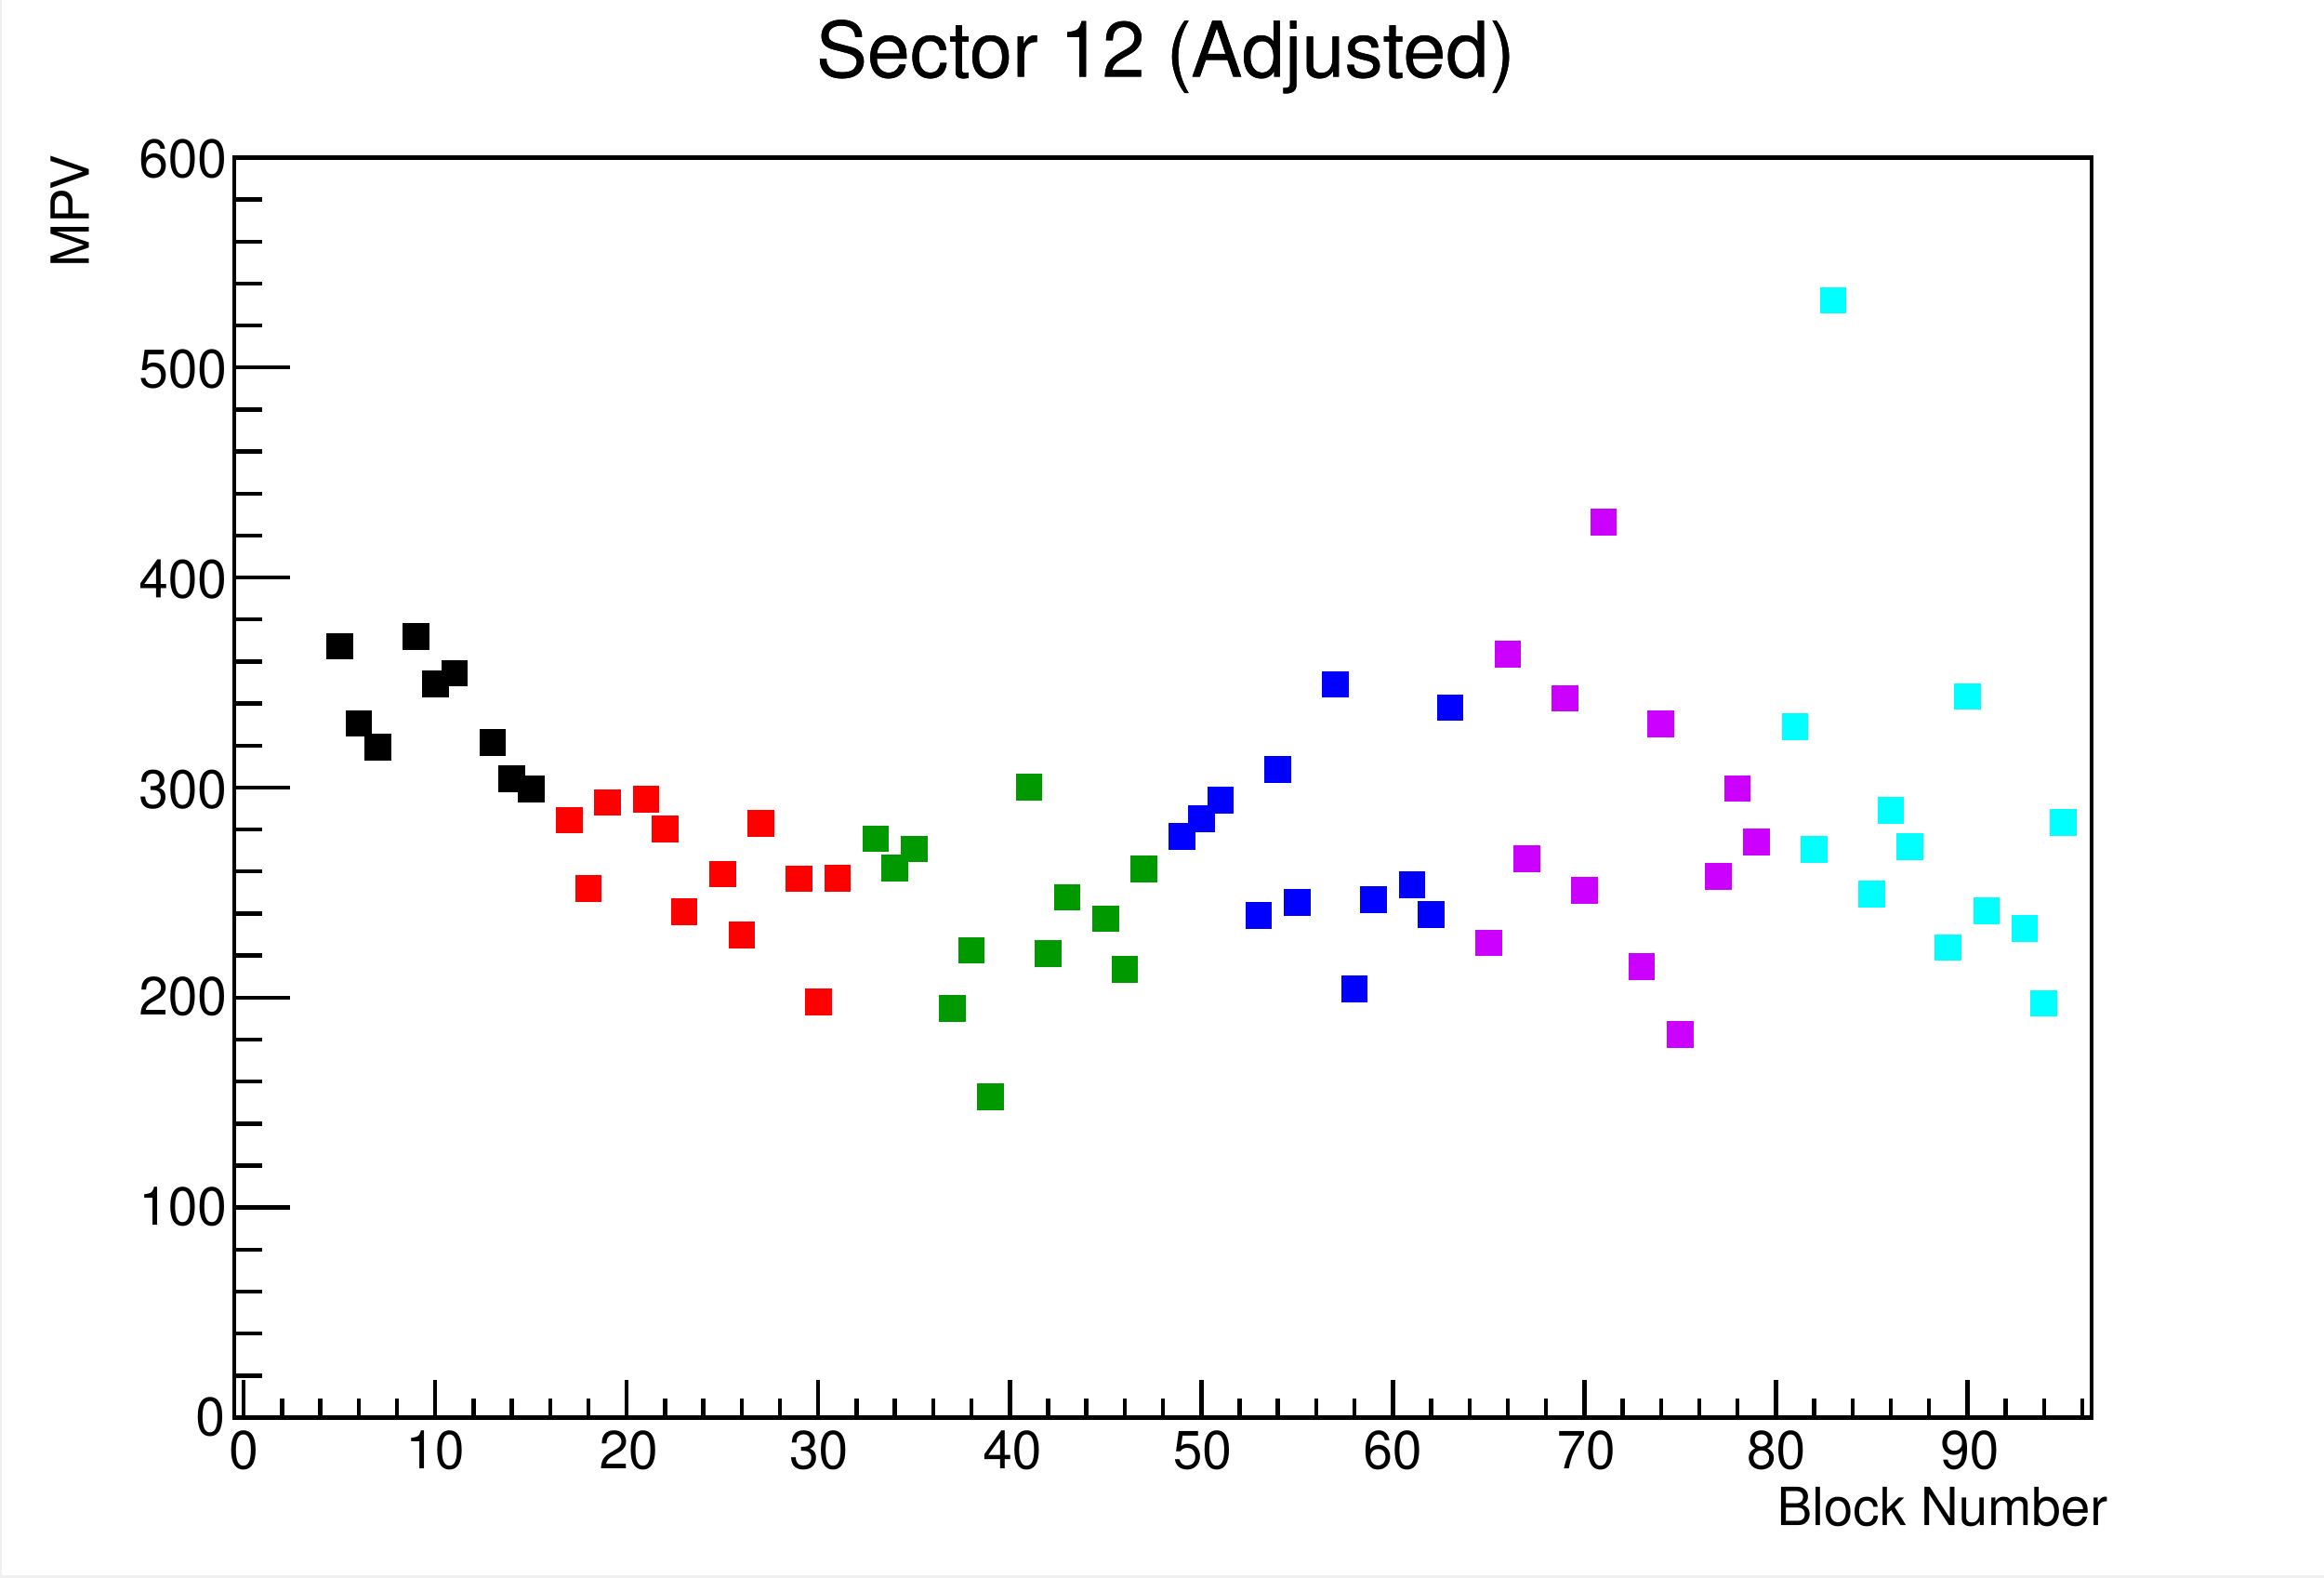
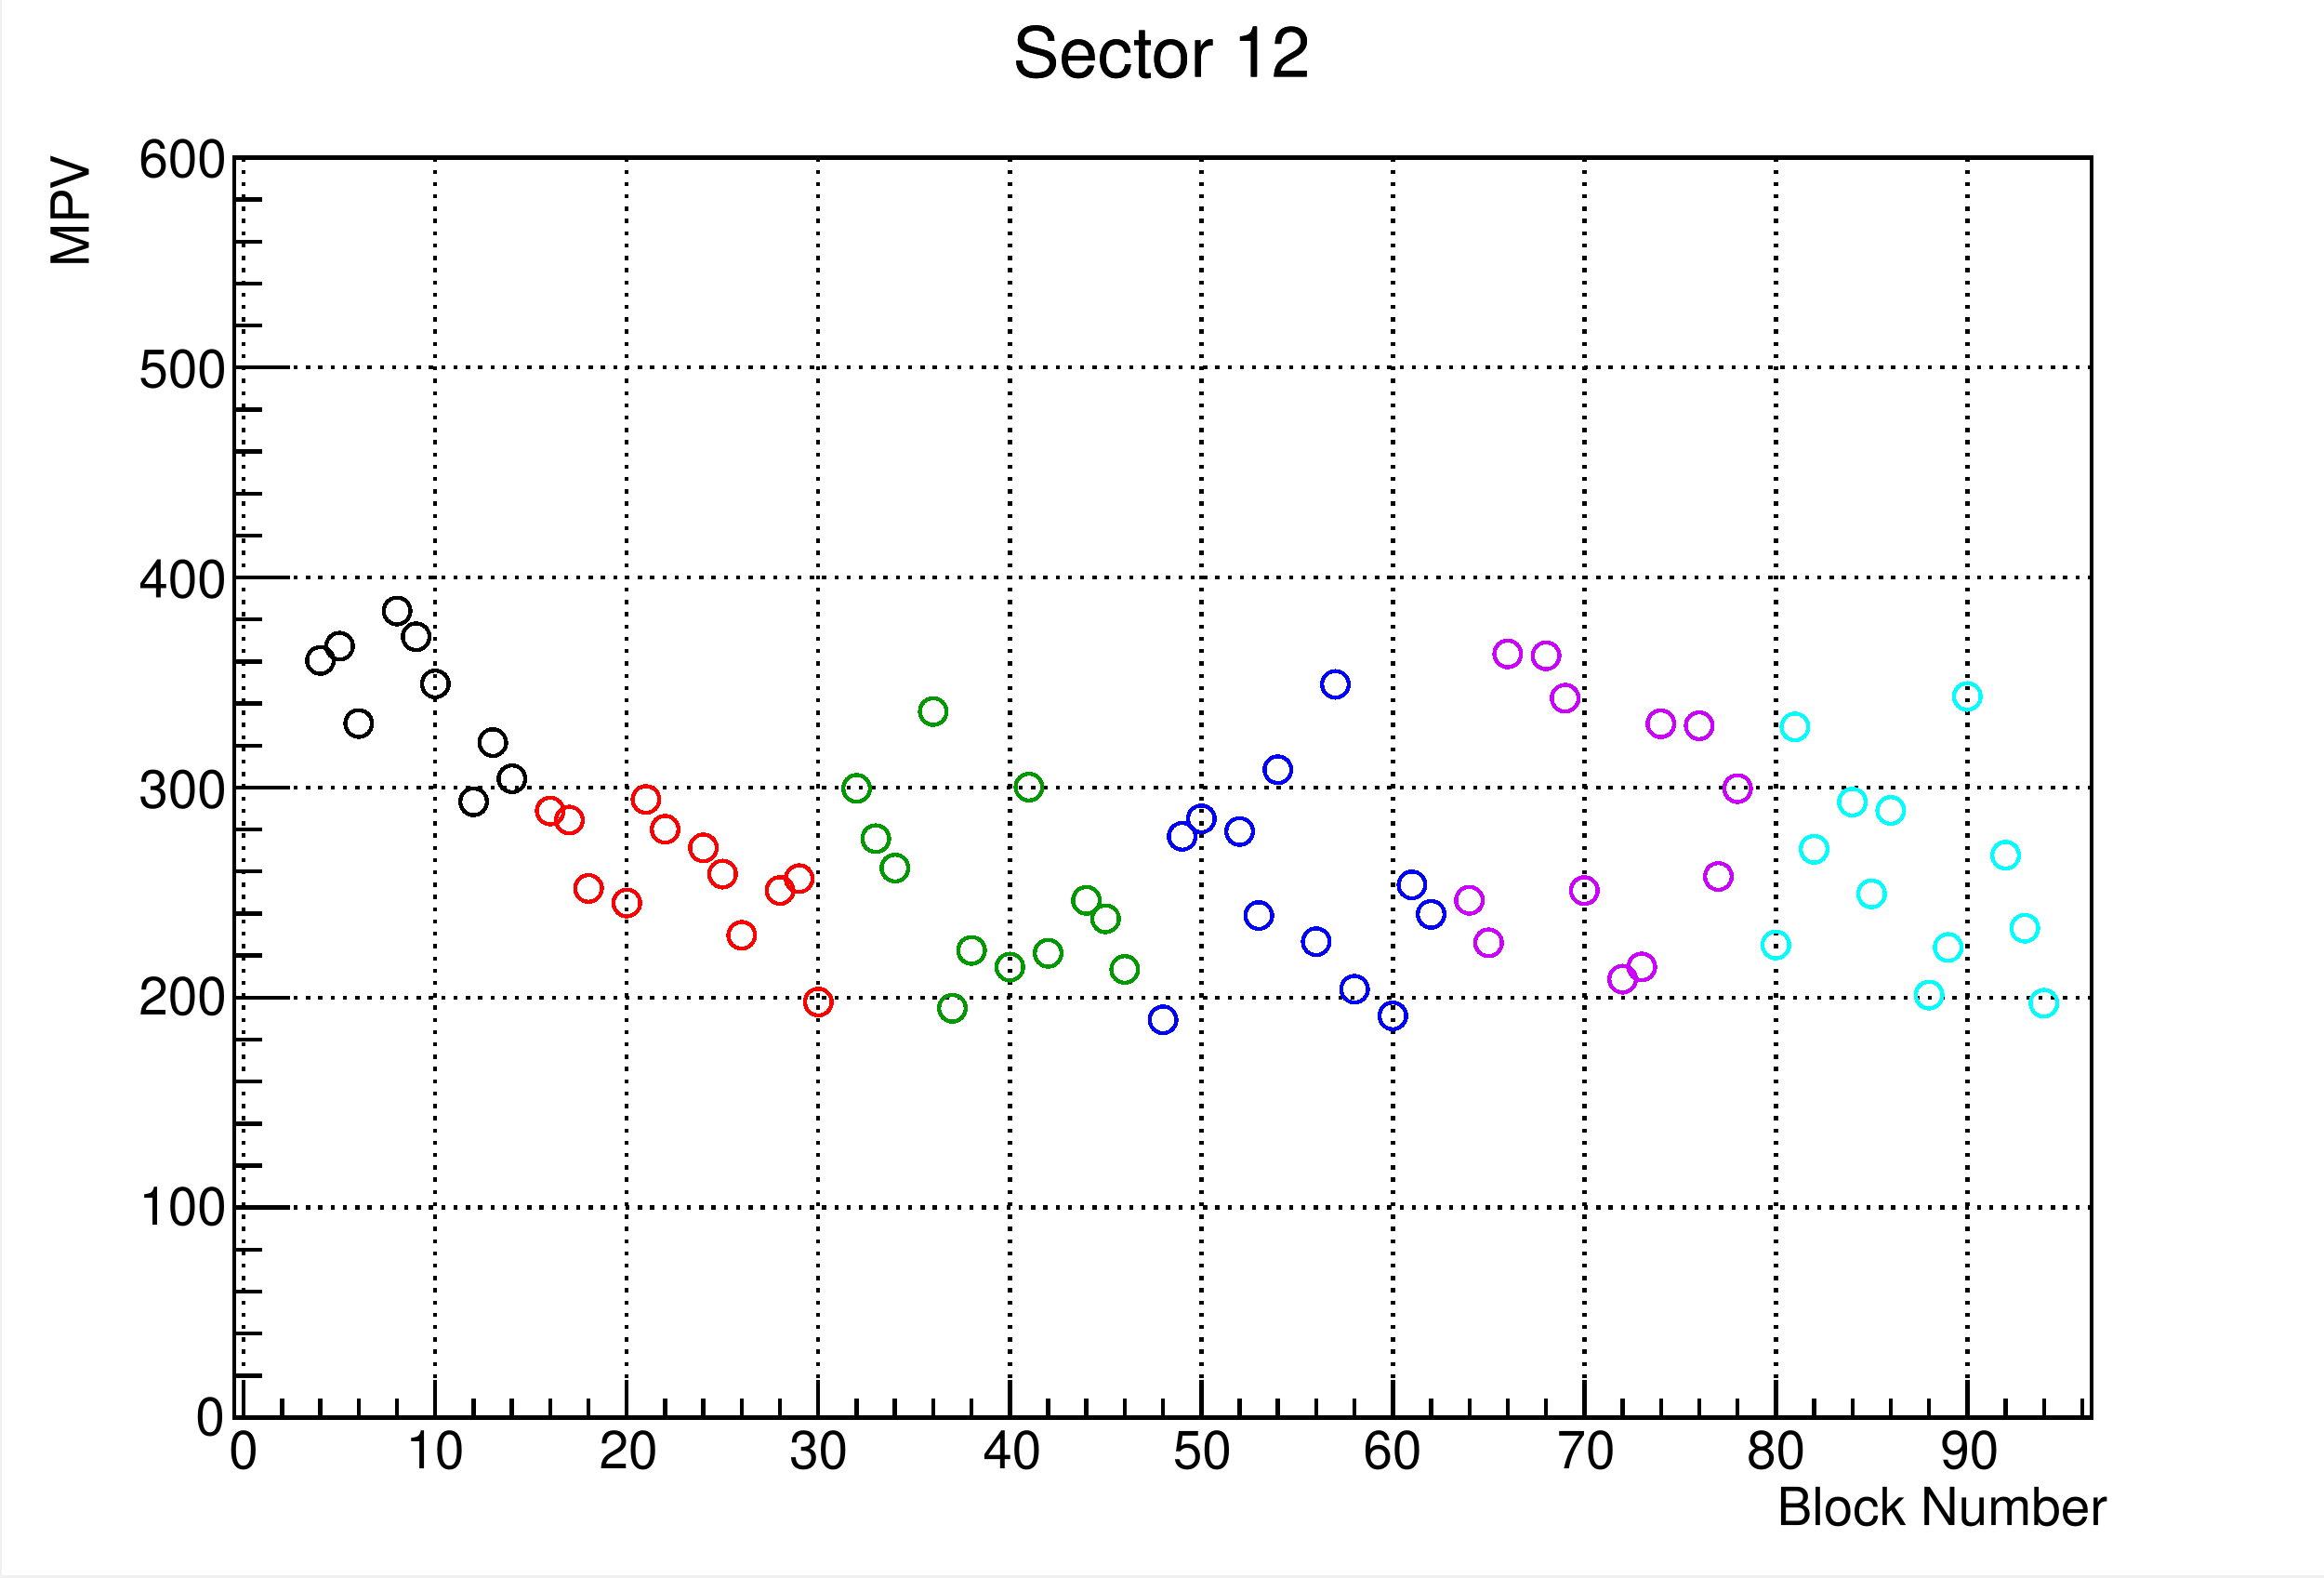
<svg xmlns="http://www.w3.org/2000/svg" width="567.429" height="384.969" viewBox="0 0 567.429 384.969" shape-rendering="crispEdges">
  <defs>
</defs>
  <rect x="0.5" y="0" width="566.929" height="384.469" fill="white" />
  <rect x="57.193" y="38.447" width="453.543" height="307.575" fill="white" />
  <rect x="57.193" y="38.447" width="453.543" height="307.575" fill="none" stroke="black" />
+   <path d="M57.193,346.022h 453.543" fill="none" stroke="black" />
+   <path d="M59.531,38.447v 307.575" fill="none" stroke="black" stroke-dasharray=" 1, 2" />
+   <path d="M106.288,38.447v 307.575" fill="none" stroke="black" stroke-dasharray=" 1, 2" />
+   <path d="M153.045,38.447v 307.575" fill="none" stroke="black" stroke-dasharray=" 1, 2" />
+   <path d="M199.802,38.447v 307.575" fill="none" stroke="black" stroke-dasharray=" 1, 2" />
+   <path d="M246.559,38.447v 307.575" fill="none" stroke="black" stroke-dasharray=" 1, 2" />
+   <path d="M293.316,38.447v 307.575" fill="none" stroke="black" stroke-dasharray=" 1, 2" />
+   <path d="M340.073,38.447v 307.575" fill="none" stroke="black" stroke-dasharray=" 1, 2" />
+   <path d="M386.83,38.447v 307.575" fill="none" stroke="black" stroke-dasharray=" 1, 2" />
+   <path d="M433.587,38.447v 307.575" fill="none" stroke="black" stroke-dasharray=" 1, 2" />
+   <path d="M480.344,38.447v 307.575" fill="none" stroke="black" stroke-dasharray=" 1, 2" />
+   <path d="M59.531,38.447v 307.575" fill="none" stroke="black" stroke-dasharray=" 1, 2" />
+   <path d="M480.344,38.447v 307.575" fill="none" stroke="black" stroke-dasharray=" 1, 2" />
+   <path d="M57.193,346.022v -307.575" fill="none" stroke="black" />
+   <path d="M510.736,346.022h -453.543" fill="none" stroke="black" stroke-dasharray=" 1, 2" />
+   <path d="M510.736,294.76h -453.543" fill="none" stroke="black" stroke-dasharray=" 1, 2" />
+   <path d="M510.736,243.497h -453.543" fill="none" stroke="black" stroke-dasharray=" 1, 2" />
+   <path d="M510.736,192.235h -453.543" fill="none" stroke="black" stroke-dasharray=" 1, 2" />
+   <path d="M510.736,140.972h -453.543" fill="none" stroke="black" stroke-dasharray=" 1, 2" />
+   <path d="M510.736,89.71h -453.543" fill="none" stroke="black" stroke-dasharray=" 1, 2" />
+   <path d="M510.736,38.447h -453.543" fill="none" stroke="black" stroke-dasharray=" 1, 2" />
  <path d="M57.193,346.022h 453.543" fill="none" stroke="#000099" />
  <path d="M57.193,346.022h 453.543" fill="none" stroke="black" />
  <path d="M59.531,336.795v 9.227" fill="none" stroke="black" />
  <path d="M68.882,341.409v 4.614" fill="none" stroke="black" />
  <path d="M78.234,341.409v 4.614" fill="none" stroke="black" />
  <path d="M87.585,341.409v 4.614" fill="none" stroke="black" />
  <path d="M96.936,341.409v 4.614" fill="none" stroke="black" />
  <path d="M106.288,336.795v 9.227" fill="none" stroke="black" />
  <path d="M115.639,341.409v 4.614" fill="none" stroke="black" />
  <path d="M124.991,341.409v 4.614" fill="none" stroke="black" />
  <path d="M134.342,341.409v 4.614" fill="none" stroke="black" />
  <path d="M143.693,341.409v 4.614" fill="none" stroke="black" />
  <path d="M153.045,336.795v 9.227" fill="none" stroke="black" />
  <path d="M162.396,341.409v 4.614" fill="none" stroke="black" />
  <path d="M171.748,341.409v 4.614" fill="none" stroke="black" />
  <path d="M181.099,341.409v 4.614" fill="none" stroke="black" />
  <path d="M190.45,341.409v 4.614" fill="none" stroke="black" />
  <path d="M199.802,336.795v 9.227" fill="none" stroke="black" />
  <path d="M209.153,341.409v 4.614" fill="none" stroke="black" />
  <path d="M218.505,341.409v 4.614" fill="none" stroke="black" />
  <path d="M227.856,341.409v 4.614" fill="none" stroke="black" />
  <path d="M237.208,341.409v 4.614" fill="none" stroke="black" />
  <path d="M246.559,336.795v 9.227" fill="none" stroke="black" />
  <path d="M255.91,341.409v 4.614" fill="none" stroke="black" />
  <path d="M265.262,341.409v 4.614" fill="none" stroke="black" />
  <path d="M274.613,341.409v 4.614" fill="none" stroke="black" />
  <path d="M283.965,341.409v 4.614" fill="none" stroke="black" />
  <path d="M293.316,336.795v 9.227" fill="none" stroke="black" />
  <path d="M302.667,341.409v 4.614" fill="none" stroke="black" />
  <path d="M312.019,341.409v 4.614" fill="none" stroke="black" />
  <path d="M321.37,341.409v 4.614" fill="none" stroke="black" />
  <path d="M330.722,341.409v 4.614" fill="none" stroke="black" />
  <path d="M340.073,336.795v 9.227" fill="none" stroke="black" />
  <path d="M349.424,341.409v 4.614" fill="none" stroke="black" />
  <path d="M358.776,341.409v 4.614" fill="none" stroke="black" />
  <path d="M368.127,341.409v 4.614" fill="none" stroke="black" />
  <path d="M377.479,341.409v 4.614" fill="none" stroke="black" />
  <path d="M386.83,336.795v 9.227" fill="none" stroke="black" />
  <path d="M396.181,341.409v 4.614" fill="none" stroke="black" />
  <path d="M405.533,341.409v 4.614" fill="none" stroke="black" />
  <path d="M414.884,341.409v 4.614" fill="none" stroke="black" />
  <path d="M424.236,341.409v 4.614" fill="none" stroke="black" />
  <path d="M433.587,336.795v 9.227" fill="none" stroke="black" />
  <path d="M442.939,341.409v 4.614" fill="none" stroke="black" />
  <path d="M452.29,341.409v 4.614" fill="none" stroke="black" />
  <path d="M461.641,341.409v 4.614" fill="none" stroke="black" />
  <path d="M470.993,341.409v 4.614" fill="none" stroke="black" />
  <path d="M480.344,336.795v 9.227" fill="none" stroke="black" />
  <path d="M59.531,336.795v 9.227" fill="none" stroke="black" />
  <path d="M480.344,336.795v 9.227" fill="none" stroke="black" />
  <path d="M489.696,341.409v 4.614" fill="none" stroke="black" />
  <path d="M499.047,341.409v 4.614" fill="none" stroke="black" />
  <path d="M508.398,341.409v 4.614" fill="none" stroke="black" />
  <text xml:space="preserve" x="55.89" y="358.403" fill="black" font-size="12.845" font-family="Helvetica">0</text>
  <text xml:space="preserve" x="99.061" y="358.403" fill="black" font-size="12.845" font-family="Helvetica">10</text>
  <text xml:space="preserve" x="146.305" y="358.403" fill="black" font-size="12.845" font-family="Helvetica">20</text>
  <text xml:space="preserve" x="192.735" y="358.403" fill="black" font-size="12.845" font-family="Helvetica">30</text>
  <text xml:space="preserve" x="239.979" y="358.403" fill="black" font-size="12.845" font-family="Helvetica">40</text>
  <text xml:space="preserve" x="286.408" y="358.403" fill="black" font-size="12.845" font-family="Helvetica">50</text>
  <text xml:space="preserve" x="332.838" y="358.403" fill="black" font-size="12.845" font-family="Helvetica">60</text>
  <text xml:space="preserve" x="380.082" y="358.403" fill="black" font-size="12.845" font-family="Helvetica">70</text>
  <text xml:space="preserve" x="426.511" y="358.403" fill="black" font-size="12.845" font-family="Helvetica">80</text>
  <text xml:space="preserve" x="473.755" y="358.403" fill="black" font-size="12.845" font-family="Helvetica">90</text>
  <text xml:space="preserve" x="433.842" y="372.251" fill="black" font-size="12.845" font-family="Helvetica">Block Number</text>
  <path d="M57.193,346.022v -307.575" fill="none" stroke="black" />
  <path d="M70.799,346.022h -13.606" fill="none" stroke="black" />
  <path d="M63.996,335.77h -6.803" fill="none" stroke="black" />
  <path d="M63.996,325.517h -6.803" fill="none" stroke="black" />
  <path d="M63.996,315.265h -6.803" fill="none" stroke="black" />
  <path d="M63.996,305.012h -6.803" fill="none" stroke="black" />
  <path d="M70.799,294.76h -13.606" fill="none" stroke="black" />
  <path d="M63.996,284.507h -6.803" fill="none" stroke="black" />
  <path d="M63.996,274.255h -6.803" fill="none" stroke="black" />
  <path d="M63.996,264.002h -6.803" fill="none" stroke="black" />
  <path d="M63.996,253.75h -6.803" fill="none" stroke="black" />
  <path d="M70.799,243.497h -13.606" fill="none" stroke="black" />
  <path d="M63.996,233.245h -6.803" fill="none" stroke="black" />
  <path d="M63.996,222.992h -6.803" fill="none" stroke="black" />
  <path d="M63.996,212.74h -6.803" fill="none" stroke="black" />
  <path d="M63.996,202.487h -6.803" fill="none" stroke="black" />
  <path d="M70.799,192.235h -13.606" fill="none" stroke="black" />
  <path d="M63.996,181.982h -6.803" fill="none" stroke="black" />
  <path d="M63.996,171.73h -6.803" fill="none" stroke="black" />
  <path d="M63.996,161.477h -6.803" fill="none" stroke="black" />
  <path d="M63.996,151.225h -6.803" fill="none" stroke="black" />
  <path d="M70.799,140.972h -13.606" fill="none" stroke="black" />
  <path d="M63.996,130.72h -6.803" fill="none" stroke="black" />
  <path d="M63.996,120.467h -6.803" fill="none" stroke="black" />
  <path d="M63.996,110.215h -6.803" fill="none" stroke="black" />
  <path d="M63.996,99.962h -6.803" fill="none" stroke="black" />
  <path d="M70.799,89.71h -13.606" fill="none" stroke="black" />
  <path d="M63.996,79.457h -6.803" fill="none" stroke="black" />
  <path d="M63.996,69.204h -6.803" fill="none" stroke="black" />
  <path d="M63.996,58.952h -6.803" fill="none" stroke="black" />
  <path d="M63.996,48.699h -6.803" fill="none" stroke="black" />
  <path d="M70.799,38.447h -13.606" fill="none" stroke="black" />
  <text xml:space="preserve" x="47.744" y="350.258" fill="black" font-size="12.845" font-family="Helvetica">0</text>
  <text xml:space="preserve" x="33.897" y="298.941" fill="black" font-size="12.845" font-family="Helvetica">100</text>
  <text xml:space="preserve" x="33.897" y="247.624" fill="black" font-size="12.845" font-family="Helvetica">200</text>
  <text xml:space="preserve" x="33.897" y="197.122" fill="black" font-size="12.845" font-family="Helvetica">300</text>
  <text xml:space="preserve" x="33.897" y="145.805" fill="black" font-size="12.845" font-family="Helvetica">400</text>
  <text xml:space="preserve" x="33.897" y="94.488" fill="black" font-size="12.845" font-family="Helvetica">500</text>
  <text xml:space="preserve" x="33.897" y="43.171" fill="black" font-size="12.845" font-family="Helvetica">600</text>
  <g transform="rotate(-90,21.6784,65.1643)">
    <text xml:space="preserve" x="21.678" y="65.164" fill="black" font-size="12.845" font-family="Helvetica">MPV</text>
  </g>
-   <text xml:space="preserve" x="199.251" y="18.735" fill="black" font-size="18.794" font-family="Helvetica">Sector 12 (Adjusted)</text>
-   <g fill="black">
-     <rect x="79.651" y="154.463" width="6.516" height="6.516" />
-   </g>
-   <g fill="black">
-     <rect x="84.327" y="173.345" width="6.516" height="6.516" />
-   </g>
-   <g fill="black">
-     <rect x="89.002" y="179.079" width="6.516" height="6.516" />
-   </g>
-   <g fill="black">
-     <rect x="98.354" y="152.166" width="6.516" height="6.516" />
-   </g>
-   <g fill="black">
-     <rect x="103.03" y="163.683" width="6.516" height="6.516" />
-   </g>
-   <g fill="black">
-     <rect x="107.705" y="161.064" width="6.516" height="6.516" />
-   </g>
-   <g fill="black">
-     <rect x="117.057" y="178.009" width="6.516" height="6.516" />
-   </g>
-   <g fill="black">
-     <rect x="121.732" y="186.833" width="6.516" height="6.516" />
-   </g>
-   <g fill="black">
-     <rect x="126.408" y="189.321" width="6.516" height="6.516" />
-   </g>
-   <g fill="#ff0000">
-     <rect x="135.76" y="196.917" width="6.516" height="6.516" />
-   </g>
-   <g fill="#ff0000">
-     <rect x="140.435" y="213.59" width="6.516" height="6.516" />
-   </g>
-   <g fill="#ff0000">
-     <rect x="145.111" y="192.638" width="6.516" height="6.516" />
-   </g>
-   <g fill="#ff0000">
-     <rect x="154.462" y="191.892" width="6.516" height="6.516" />
-   </g>
-   <g fill="#ff0000">
-     <rect x="159.138" y="199.152" width="6.516" height="6.516" />
-   </g>
-   <g fill="#ff0000">
-     <rect x="163.814" y="219.257" width="6.516" height="6.516" />
-   </g>
-   <g fill="#ff0000">
-     <rect x="173.165" y="210.092" width="6.516" height="6.516" />
-   </g>
-   <g fill="#ff0000">
-     <rect x="177.841" y="225.04" width="6.516" height="6.516" />
-   </g>
-   <g fill="#ff0000">
-     <rect x="182.517" y="197.655" width="6.516" height="6.516" />
-   </g>
-   <g fill="#ff0000">
-     <rect x="191.868" y="211.214" width="6.516" height="6.516" />
-   </g>
-   <g fill="#ff0000">
-     <rect x="196.544" y="241.336" width="6.516" height="6.516" />
-   </g>
-   <g fill="#ff0000">
-     <rect x="201.219" y="211.165" width="6.516" height="6.516" />
-   </g>
-   <g fill="#009900">
-     <rect x="210.571" y="201.452" width="6.516" height="6.516" />
-   </g>
-   <g fill="#009900">
-     <rect x="215.246" y="208.628" width="6.516" height="6.516" />
-   </g>
-   <g fill="#009900">
-     <rect x="219.922" y="203.956" width="6.516" height="6.516" />
-   </g>
-   <g fill="#009900">
-     <rect x="229.274" y="242.855" width="6.516" height="6.516" />
-   </g>
-   <g fill="#009900">
-     <rect x="233.949" y="228.725" width="6.516" height="6.516" />
-   </g>
-   <g fill="#009900">
-     <rect x="238.625" y="264.515" width="6.516" height="6.516" />
-   </g>
-   <g fill="#009900">
-     <rect x="247.976" y="188.861" width="6.516" height="6.516" />
-   </g>
-   <g fill="#009900">
-     <rect x="252.652" y="229.424" width="6.516" height="6.516" />
-   </g>
-   <g fill="#009900">
-     <rect x="257.328" y="215.79" width="6.516" height="6.516" />
-   </g>
-   <g fill="#009900">
-     <rect x="266.679" y="221" width="6.516" height="6.516" />
-   </g>
-   <g fill="#009900">
-     <rect x="271.355" y="233.372" width="6.516" height="6.516" />
-   </g>
-   <g fill="#009900">
-     <rect x="276.031" y="208.84" width="6.516" height="6.516" />
-   </g>
-   <g fill="#0000ff">
-     <rect x="285.382" y="200.878" width="6.516" height="6.516" />
-   </g>
-   <g fill="#0000ff">
-     <rect x="290.058" y="196.613" width="6.516" height="6.516" />
-   </g>
-   <g fill="#0000ff">
-     <rect x="294.733" y="192.111" width="6.516" height="6.516" />
-   </g>
-   <g fill="#0000ff">
-     <rect x="304.085" y="220.217" width="6.516" height="6.516" />
-   </g>
-   <g fill="#0000ff">
-     <rect x="308.761" y="184.625" width="6.516" height="6.516" />
-   </g>
-   <g fill="#0000ff">
-     <rect x="313.436" y="216.958" width="6.516" height="6.516" />
-   </g>
-   <g fill="#0000ff">
-     <rect x="322.788" y="163.783" width="6.516" height="6.516" />
-   </g>
-   <g fill="#0000ff">
-     <rect x="327.463" y="238.2" width="6.516" height="6.516" />
-   </g>
-   <g fill="#0000ff">
-     <rect x="332.139" y="216.356" width="6.516" height="6.516" />
-   </g>
-   <g fill="#0000ff">
-     <rect x="341.491" y="212.742" width="6.516" height="6.516" />
-   </g>
-   <g fill="#0000ff">
-     <rect x="346.166" y="219.924" width="6.516" height="6.516" />
-   </g>
-   <g fill="#0000ff">
-     <rect x="350.842" y="169.476" width="6.516" height="6.516" />
-   </g>
-   <g fill="#cc00ff">
-     <rect x="360.193" y="226.87" width="6.516" height="6.516" />
-   </g>
-   <g fill="#cc00ff">
-     <rect x="364.869" y="156.339" width="6.516" height="6.516" />
-   </g>
-   <g fill="#cc00ff">
-     <rect x="369.545" y="206.388" width="6.516" height="6.516" />
-   </g>
-   <g fill="#cc00ff">
-     <rect x="378.896" y="167.167" width="6.516" height="6.516" />
-   </g>
-   <g fill="#cc00ff">
-     <rect x="383.572" y="214.126" width="6.516" height="6.516" />
-   </g>
-   <g fill="#cc00ff">
-     <rect x="388.248" y="124.235" width="6.516" height="6.516" />
-   </g>
-   <g fill="#cc00ff">
-     <rect x="397.599" y="232.752" width="6.516" height="6.516" />
-   </g>
-   <g fill="#cc00ff">
-     <rect x="402.275" y="173.401" width="6.516" height="6.516" />
-   </g>
-   <g fill="#cc00ff">
-     <rect x="406.95" y="249.268" width="6.516" height="6.516" />
-   </g>
-   <g fill="#cc00ff">
-     <rect x="416.302" y="210.669" width="6.516" height="6.516" />
-   </g>
-   <g fill="#cc00ff">
-     <rect x="420.977" y="189.223" width="6.516" height="6.516" />
-   </g>
-   <g fill="#cc00ff">
-     <rect x="425.653" y="202.232" width="6.516" height="6.516" />
-   </g>
-   <g fill="#00ffff">
-     <rect x="435.005" y="174.169" width="6.516" height="6.516" />
-   </g>
-   <g fill="#00ffff">
-     <rect x="439.68" y="204.021" width="6.516" height="6.516" />
-   </g>
-   <g fill="#00ffff">
-     <rect x="444.356" y="70.041" width="6.516" height="6.516" />
-   </g>
-   <g fill="#00ffff">
-     <rect x="453.707" y="214.916" width="6.516" height="6.516" />
-   </g>
-   <g fill="#00ffff">
-     <rect x="458.383" y="194.562" width="6.516" height="6.516" />
-   </g>
-   <g fill="#00ffff">
-     <rect x="463.059" y="203.391" width="6.516" height="6.516" />
-   </g>
-   <g fill="#00ffff">
-     <rect x="472.41" y="228.011" width="6.516" height="6.516" />
-   </g>
-   <g fill="#00ffff">
-     <rect x="477.086" y="166.742" width="6.516" height="6.516" />
-   </g>
-   <g fill="#00ffff">
-     <rect x="481.762" y="219.117" width="6.516" height="6.516" />
-   </g>
-   <g fill="#00ffff">
-     <rect x="491.113" y="223.296" width="6.516" height="6.516" />
-   </g>
-   <g fill="#00ffff">
-     <rect x="495.789" y="241.623" width="6.516" height="6.516" />
-   </g>
-   <g fill="#00ffff">
-     <rect x="500.464" y="197.42" width="6.516" height="6.516" />
+   <text xml:space="preserve" x="247.31" y="18.735" fill="black" font-size="16.99" font-family="Helvetica">Sector 12</text>
+   <g stroke="black" stroke-width="1" fill="none">
+     <circle cx="78.234" cy="161.203" r="3.258" />
+   </g>
+   <g stroke="black" stroke-width="1" fill="none">
+     <circle cx="82.909" cy="157.721" r="3.258" />
+   </g>
+   <g stroke="black" stroke-width="1" fill="none">
+     <circle cx="87.585" cy="176.603" r="3.258" />
+   </g>
+   <g stroke="black" stroke-width="1" fill="none">
+     <circle cx="96.936" cy="149.127" r="3.258" />
+   </g>
+   <g stroke="black" stroke-width="1" fill="none">
+     <circle cx="101.612" cy="155.424" r="3.258" />
+   </g>
+   <g stroke="black" stroke-width="1" fill="none">
+     <circle cx="106.288" cy="166.941" r="3.258" />
+   </g>
+   <g stroke="black" stroke-width="1" fill="none">
+     <circle cx="115.639" cy="195.702" r="3.258" />
+   </g>
+   <g stroke="black" stroke-width="1" fill="none">
+     <circle cx="120.315" cy="181.267" r="3.258" />
+   </g>
+   <g stroke="black" stroke-width="1" fill="none">
+     <circle cx="124.991" cy="190.091" r="3.258" />
+   </g>
+   <g stroke="#ff0000" stroke-width="1" fill="none">
+     <circle cx="134.342" cy="197.95" r="3.258" />
+   </g>
+   <g stroke="#ff0000" stroke-width="1" fill="none">
+     <circle cx="139.018" cy="200.175" r="3.258" />
+   </g>
+   <g stroke="#ff0000" stroke-width="1" fill="none">
+     <circle cx="143.693" cy="216.849" r="3.258" />
+   </g>
+   <g stroke="#ff0000" stroke-width="1" fill="none">
+     <circle cx="153.045" cy="220.409" r="3.258" />
+   </g>
+   <g stroke="#ff0000" stroke-width="1" fill="none">
+     <circle cx="157.721" cy="195.15" r="3.258" />
+   </g>
+   <g stroke="#ff0000" stroke-width="1" fill="none">
+     <circle cx="162.396" cy="202.41" r="3.258" />
+   </g>
+   <g stroke="#ff0000" stroke-width="1" fill="none">
+     <circle cx="171.748" cy="206.96" r="3.258" />
+   </g>
+   <g stroke="#ff0000" stroke-width="1" fill="none">
+     <circle cx="176.423" cy="213.35" r="3.258" />
+   </g>
+   <g stroke="#ff0000" stroke-width="1" fill="none">
+     <circle cx="181.099" cy="228.299" r="3.258" />
+   </g>
+   <g stroke="#ff0000" stroke-width="1" fill="none">
+     <circle cx="190.45" cy="217.359" r="3.258" />
+   </g>
+   <g stroke="#ff0000" stroke-width="1" fill="none">
+     <circle cx="195.126" cy="214.473" r="3.258" />
+   </g>
+   <g stroke="#ff0000" stroke-width="1" fill="none">
+     <circle cx="199.802" cy="244.594" r="3.258" />
+   </g>
+   <g stroke="#009900" stroke-width="1" fill="none">
+     <circle cx="209.153" cy="192.434" r="3.258" />
+   </g>
+   <g stroke="#009900" stroke-width="1" fill="none">
+     <circle cx="213.829" cy="204.71" r="3.258" />
+   </g>
+   <g stroke="#009900" stroke-width="1" fill="none">
+     <circle cx="218.505" cy="211.886" r="3.258" />
+   </g>
+   <g stroke="#009900" stroke-width="1" fill="none">
+     <circle cx="227.856" cy="173.665" r="3.258" />
+   </g>
+   <g stroke="#009900" stroke-width="1" fill="none">
+     <circle cx="232.532" cy="246.113" r="3.258" />
+   </g>
+   <g stroke="#009900" stroke-width="1" fill="none">
+     <circle cx="237.208" cy="231.984" r="3.258" />
+   </g>
+   <g stroke="#009900" stroke-width="1" fill="none">
+     <circle cx="246.559" cy="236.057" r="3.258" />
+   </g>
+   <g stroke="#009900" stroke-width="1" fill="none">
+     <circle cx="251.235" cy="192.12" r="3.258" />
+   </g>
+   <g stroke="#009900" stroke-width="1" fill="none">
+     <circle cx="255.91" cy="232.682" r="3.258" />
+   </g>
+   <g stroke="#009900" stroke-width="1" fill="none">
+     <circle cx="265.262" cy="219.764" r="3.258" />
+   </g>
+   <g stroke="#009900" stroke-width="1" fill="none">
+     <circle cx="269.937" cy="224.259" r="3.258" />
+   </g>
+   <g stroke="#009900" stroke-width="1" fill="none">
+     <circle cx="274.613" cy="236.631" r="3.258" />
+   </g>
+   <g stroke="#0000ff" stroke-width="1" fill="none">
+     <circle cx="283.965" cy="248.931" r="3.258" />
+   </g>
+   <g stroke="#0000ff" stroke-width="1" fill="none">
+     <circle cx="288.64" cy="204.136" r="3.258" />
+   </g>
+   <g stroke="#0000ff" stroke-width="1" fill="none">
+     <circle cx="293.316" cy="199.871" r="3.258" />
+   </g>
+   <g stroke="#0000ff" stroke-width="1" fill="none">
+     <circle cx="302.667" cy="202.962" r="3.258" />
+   </g>
+   <g stroke="#0000ff" stroke-width="1" fill="none">
+     <circle cx="307.343" cy="223.475" r="3.258" />
+   </g>
+   <g stroke="#0000ff" stroke-width="1" fill="none">
+     <circle cx="312.019" cy="187.883" r="3.258" />
+   </g>
+   <g stroke="#0000ff" stroke-width="1" fill="none">
+     <circle cx="321.37" cy="229.865" r="3.258" />
+   </g>
+   <g stroke="#0000ff" stroke-width="1" fill="none">
+     <circle cx="326.046" cy="167.041" r="3.258" />
+   </g>
+   <g stroke="#0000ff" stroke-width="1" fill="none">
+     <circle cx="330.722" cy="241.459" r="3.258" />
+   </g>
+   <g stroke="#0000ff" stroke-width="1" fill="none">
+     <circle cx="340.073" cy="247.96" r="3.258" />
+   </g>
+   <g stroke="#0000ff" stroke-width="1" fill="none">
+     <circle cx="344.749" cy="216.001" r="3.258" />
+   </g>
+   <g stroke="#0000ff" stroke-width="1" fill="none">
+     <circle cx="349.424" cy="223.182" r="3.258" />
+   </g>
+   <g stroke="#cc00ff" stroke-width="1" fill="none">
+     <circle cx="358.776" cy="219.738" r="3.258" />
+   </g>
+   <g stroke="#cc00ff" stroke-width="1" fill="none">
+     <circle cx="363.452" cy="230.129" r="3.258" />
+   </g>
+   <g stroke="#cc00ff" stroke-width="1" fill="none">
+     <circle cx="368.127" cy="159.597" r="3.258" />
+   </g>
+   <g stroke="#cc00ff" stroke-width="1" fill="none">
+     <circle cx="377.479" cy="160.063" r="3.258" />
+   </g>
+   <g stroke="#cc00ff" stroke-width="1" fill="none">
+     <circle cx="382.154" cy="170.425" r="3.258" />
+   </g>
+   <g stroke="#cc00ff" stroke-width="1" fill="none">
+     <circle cx="386.83" cy="217.384" r="3.258" />
+   </g>
+   <g stroke="#cc00ff" stroke-width="1" fill="none">
+     <circle cx="396.181" cy="239" r="3.258" />
+   </g>
+   <g stroke="#cc00ff" stroke-width="1" fill="none">
+     <circle cx="400.857" cy="236.01" r="3.258" />
+   </g>
+   <g stroke="#cc00ff" stroke-width="1" fill="none">
+     <circle cx="405.533" cy="176.659" r="3.258" />
+   </g>
+   <g stroke="#cc00ff" stroke-width="1" fill="none">
+     <circle cx="414.884" cy="177.142" r="3.258" />
+   </g>
+   <g stroke="#cc00ff" stroke-width="1" fill="none">
+     <circle cx="419.56" cy="213.927" r="3.258" />
+   </g>
+   <g stroke="#cc00ff" stroke-width="1" fill="none">
+     <circle cx="424.236" cy="192.481" r="3.258" />
+   </g>
+   <g stroke="#00ffff" stroke-width="1" fill="none">
+     <circle cx="433.587" cy="230.651" r="3.258" />
+   </g>
+   <g stroke="#00ffff" stroke-width="1" fill="none">
+     <circle cx="438.263" cy="177.428" r="3.258" />
+   </g>
+   <g stroke="#00ffff" stroke-width="1" fill="none">
+     <circle cx="442.939" cy="207.279" r="3.258" />
+   </g>
+   <g stroke="#00ffff" stroke-width="1" fill="none">
+     <circle cx="452.29" cy="195.786" r="3.258" />
+   </g>
+   <g stroke="#00ffff" stroke-width="1" fill="none">
+     <circle cx="456.966" cy="218.174" r="3.258" />
+   </g>
+   <g stroke="#00ffff" stroke-width="1" fill="none">
+     <circle cx="461.641" cy="197.82" r="3.258" />
+   </g>
+   <g stroke="#00ffff" stroke-width="1" fill="none">
+     <circle cx="470.993" cy="242.876" r="3.258" />
+   </g>
+   <g stroke="#00ffff" stroke-width="1" fill="none">
+     <circle cx="475.668" cy="231.269" r="3.258" />
+   </g>
+   <g stroke="#00ffff" stroke-width="1" fill="none">
+     <circle cx="480.344" cy="170" r="3.258" />
+   </g>
+   <g stroke="#00ffff" stroke-width="1" fill="none">
+     <circle cx="489.696" cy="208.736" r="3.258" />
+   </g>
+   <g stroke="#00ffff" stroke-width="1" fill="none">
+     <circle cx="494.371" cy="226.554" r="3.258" />
+   </g>
+   <g stroke="#00ffff" stroke-width="1" fill="none">
+     <circle cx="499.047" cy="244.881" r="3.258" />
  </g>
  <path d="M57.193,346.022h 453.543" fill="none" stroke="black" />
  <path d="M59.531,336.795v 9.227" fill="none" stroke="black" />
  <path d="M68.882,341.409v 4.614" fill="none" stroke="black" />
  <path d="M78.234,341.409v 4.614" fill="none" stroke="black" />
  <path d="M87.585,341.409v 4.614" fill="none" stroke="black" />
  <path d="M96.936,341.409v 4.614" fill="none" stroke="black" />
  <path d="M106.288,336.795v 9.227" fill="none" stroke="black" />
  <path d="M115.639,341.409v 4.614" fill="none" stroke="black" />
  <path d="M124.991,341.409v 4.614" fill="none" stroke="black" />
  <path d="M134.342,341.409v 4.614" fill="none" stroke="black" />
  <path d="M143.693,341.409v 4.614" fill="none" stroke="black" />
  <path d="M153.045,336.795v 9.227" fill="none" stroke="black" />
  <path d="M162.396,341.409v 4.614" fill="none" stroke="black" />
  <path d="M171.748,341.409v 4.614" fill="none" stroke="black" />
  <path d="M181.099,341.409v 4.614" fill="none" stroke="black" />
  <path d="M190.45,341.409v 4.614" fill="none" stroke="black" />
  <path d="M199.802,336.795v 9.227" fill="none" stroke="black" />
  <path d="M209.153,341.409v 4.614" fill="none" stroke="black" />
  <path d="M218.505,341.409v 4.614" fill="none" stroke="black" />
  <path d="M227.856,341.409v 4.614" fill="none" stroke="black" />
  <path d="M237.208,341.409v 4.614" fill="none" stroke="black" />
  <path d="M246.559,336.795v 9.227" fill="none" stroke="black" />
  <path d="M255.91,341.409v 4.614" fill="none" stroke="black" />
  <path d="M265.262,341.409v 4.614" fill="none" stroke="black" />
  <path d="M274.613,341.409v 4.614" fill="none" stroke="black" />
  <path d="M283.965,341.409v 4.614" fill="none" stroke="black" />
  <path d="M293.316,336.795v 9.227" fill="none" stroke="black" />
  <path d="M302.667,341.409v 4.614" fill="none" stroke="black" />
  <path d="M312.019,341.409v 4.614" fill="none" stroke="black" />
  <path d="M321.37,341.409v 4.614" fill="none" stroke="black" />
  <path d="M330.722,341.409v 4.614" fill="none" stroke="black" />
  <path d="M340.073,336.795v 9.227" fill="none" stroke="black" />
  <path d="M349.424,341.409v 4.614" fill="none" stroke="black" />
  <path d="M358.776,341.409v 4.614" fill="none" stroke="black" />
  <path d="M368.127,341.409v 4.614" fill="none" stroke="black" />
  <path d="M377.479,341.409v 4.614" fill="none" stroke="black" />
  <path d="M386.83,336.795v 9.227" fill="none" stroke="black" />
  <path d="M396.181,341.409v 4.614" fill="none" stroke="black" />
  <path d="M405.533,341.409v 4.614" fill="none" stroke="black" />
  <path d="M414.884,341.409v 4.614" fill="none" stroke="black" />
  <path d="M424.236,341.409v 4.614" fill="none" stroke="black" />
  <path d="M433.587,336.795v 9.227" fill="none" stroke="black" />
  <path d="M442.939,341.409v 4.614" fill="none" stroke="black" />
  <path d="M452.29,341.409v 4.614" fill="none" stroke="black" />
  <path d="M461.641,341.409v 4.614" fill="none" stroke="black" />
  <path d="M470.993,341.409v 4.614" fill="none" stroke="black" />
  <path d="M480.344,336.795v 9.227" fill="none" stroke="black" />
  <path d="M59.531,336.795v 9.227" fill="none" stroke="black" />
  <path d="M480.344,336.795v 9.227" fill="none" stroke="black" />
  <path d="M489.696,341.409v 4.614" fill="none" stroke="black" />
  <path d="M499.047,341.409v 4.614" fill="none" stroke="black" />
  <path d="M508.398,341.409v 4.614" fill="none" stroke="black" />
  <path d="M57.193,346.022v -307.575" fill="none" stroke="black" />
  <path d="M70.799,346.022h -13.606" fill="none" stroke="black" />
  <path d="M63.996,335.77h -6.803" fill="none" stroke="black" />
  <path d="M63.996,325.517h -6.803" fill="none" stroke="black" />
  <path d="M63.996,315.265h -6.803" fill="none" stroke="black" />
  <path d="M63.996,305.012h -6.803" fill="none" stroke="black" />
  <path d="M70.799,294.76h -13.606" fill="none" stroke="black" />
  <path d="M63.996,284.507h -6.803" fill="none" stroke="black" />
  <path d="M63.996,274.255h -6.803" fill="none" stroke="black" />
  <path d="M63.996,264.002h -6.803" fill="none" stroke="black" />
  <path d="M63.996,253.75h -6.803" fill="none" stroke="black" />
  <path d="M70.799,243.497h -13.606" fill="none" stroke="black" />
  <path d="M63.996,233.245h -6.803" fill="none" stroke="black" />
  <path d="M63.996,222.992h -6.803" fill="none" stroke="black" />
  <path d="M63.996,212.74h -6.803" fill="none" stroke="black" />
  <path d="M63.996,202.487h -6.803" fill="none" stroke="black" />
  <path d="M70.799,192.235h -13.606" fill="none" stroke="black" />
  <path d="M63.996,181.982h -6.803" fill="none" stroke="black" />
  <path d="M63.996,171.73h -6.803" fill="none" stroke="black" />
  <path d="M63.996,161.477h -6.803" fill="none" stroke="black" />
  <path d="M63.996,151.225h -6.803" fill="none" stroke="black" />
  <path d="M70.799,140.972h -13.606" fill="none" stroke="black" />
  <path d="M63.996,130.72h -6.803" fill="none" stroke="black" />
  <path d="M63.996,120.467h -6.803" fill="none" stroke="black" />
  <path d="M63.996,110.215h -6.803" fill="none" stroke="black" />
  <path d="M63.996,99.962h -6.803" fill="none" stroke="black" />
  <path d="M70.799,89.71h -13.606" fill="none" stroke="black" />
  <path d="M63.996,79.457h -6.803" fill="none" stroke="black" />
  <path d="M63.996,69.204h -6.803" fill="none" stroke="black" />
  <path d="M63.996,58.952h -6.803" fill="none" stroke="black" />
  <path d="M63.996,48.699h -6.803" fill="none" stroke="black" />
  <path d="M70.799,38.447h -13.606" fill="none" stroke="black" />
-   <text xml:space="preserve" x="199.251" y="18.735" fill="black" font-size="18.794" font-family="Helvetica">Sector 12 (Adjusted)</text>
+   <text xml:space="preserve" x="247.31" y="18.735" fill="black" font-size="16.99" font-family="Helvetica">Sector 12</text>
</svg>
